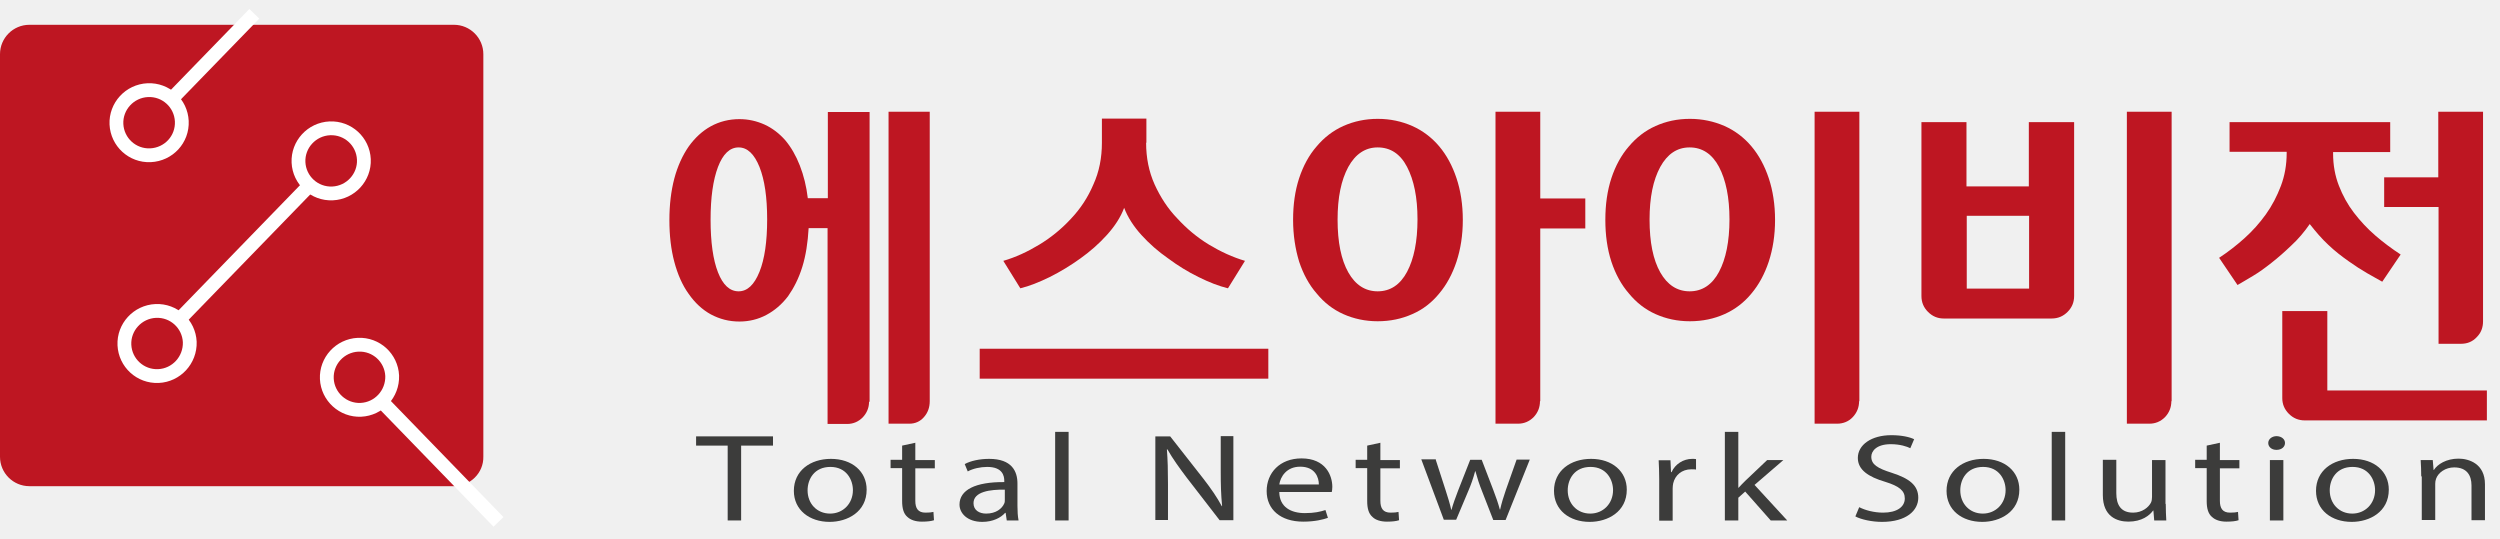
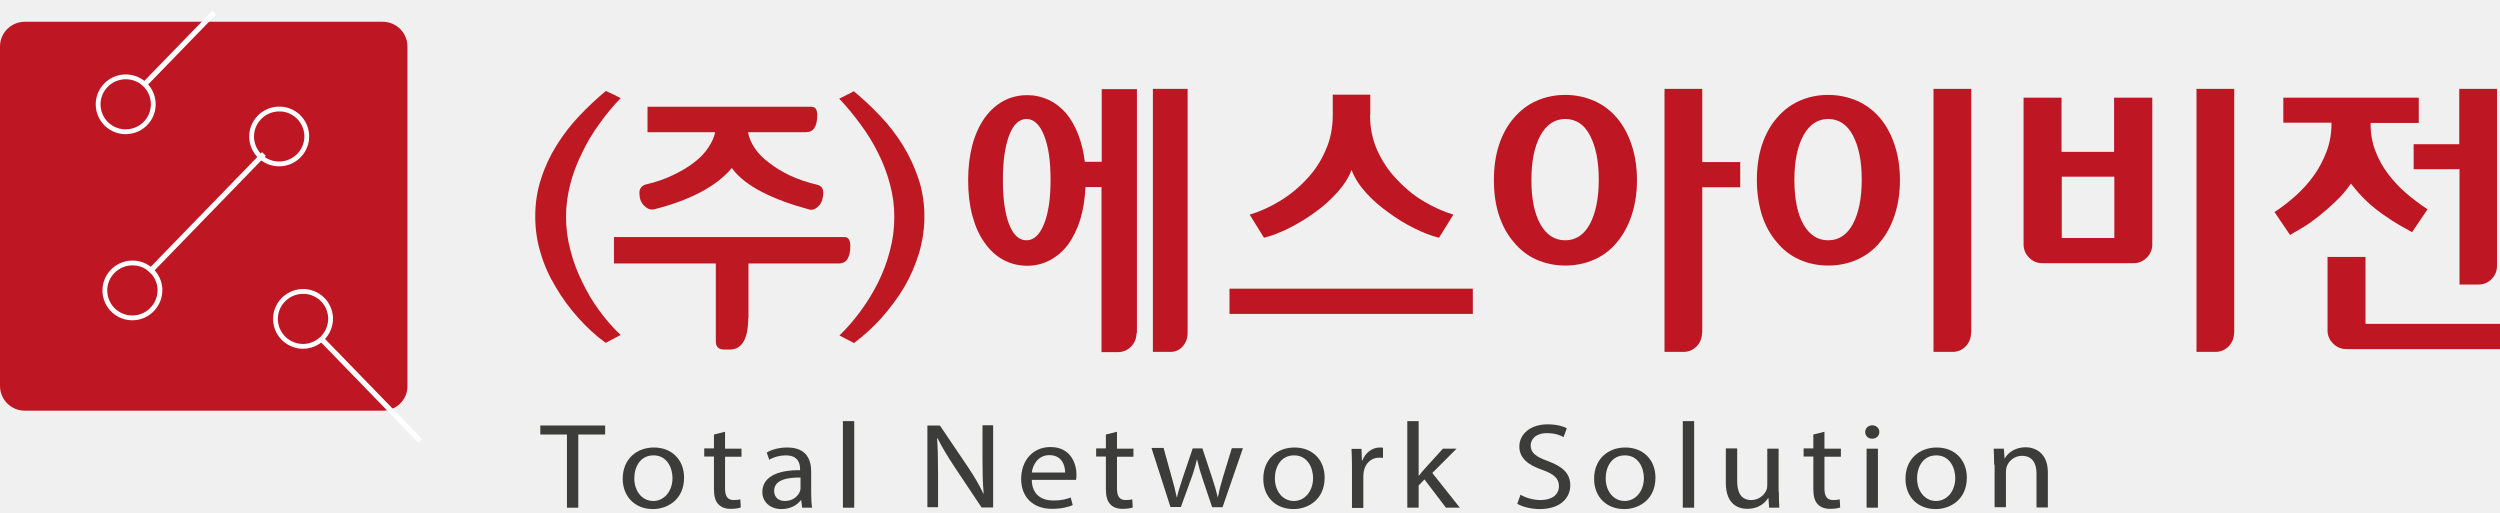
- <svg xmlns="http://www.w3.org/2000/svg" width="181" height="39" viewBox="0 0 181 39" fill="none">
-   <path d="M32.867 35.199H2.127C0.954 35.199 0 34.245 0 33.071V3.923C0 2.75 0.954 1.795 2.127 1.795H32.867C34.04 1.795 34.994 2.75 34.994 3.923V33.071C35.014 34.245 34.04 35.199 32.867 35.199Z" fill="#BE1622" />
-   <path d="M10.896 11.24C9.583 11.3 8.49 10.285 8.43 8.993C8.371 7.701 9.385 6.587 10.697 6.527C12.009 6.468 13.103 7.482 13.162 8.774C13.222 10.087 12.208 11.18 10.896 11.24Z" stroke="white" stroke-miterlimit="10" />
-   <path d="M12.447 7.144L18.412 1" stroke="white" stroke-miterlimit="10" />
-   <path d="M26.127 29.671C24.835 29.731 23.721 28.717 23.662 27.425C23.602 26.132 24.616 25.019 25.928 24.959C27.241 24.899 28.334 25.913 28.394 27.206C28.434 28.518 27.42 29.612 26.127 29.671Z" stroke="white" stroke-miterlimit="10" />
-   <path d="M27.719 29.154L36.09 37.784" stroke="white" stroke-miterlimit="10" />
-   <path d="M11.472 27.226C10.16 27.285 9.067 26.271 9.007 24.979C8.947 23.686 9.961 22.573 11.274 22.513C12.586 22.454 13.679 23.468 13.739 24.76C13.779 26.073 12.765 27.166 11.472 27.226Z" stroke="white" stroke-miterlimit="10" />
-   <path d="M24.077 14.004C22.765 14.063 21.671 13.049 21.611 11.757C21.552 10.464 22.566 9.351 23.878 9.291C25.19 9.232 26.284 10.246 26.344 11.538C26.403 12.831 25.389 13.944 24.077 14.004Z" stroke="white" stroke-miterlimit="10" />
-   <path d="M12.825 23.289L22.667 13.149" stroke="white" stroke-miterlimit="10" />
-   <path d="M62.919 29.085C62.919 29.522 62.76 29.9 62.462 30.218C62.143 30.536 61.766 30.695 61.328 30.695H59.916V16.519H58.545C58.485 17.553 58.346 18.487 58.087 19.322C57.829 20.157 57.471 20.853 57.053 21.45C56.596 22.046 56.079 22.484 55.483 22.802C54.886 23.12 54.23 23.279 53.534 23.279C52.779 23.279 52.102 23.1 51.466 22.762C50.85 22.424 50.313 21.927 49.856 21.271C49.398 20.634 49.06 19.859 48.822 18.964C48.583 18.07 48.464 17.055 48.464 15.942C48.464 14.829 48.583 13.835 48.822 12.92C49.06 12.025 49.418 11.25 49.856 10.614C50.313 9.977 50.85 9.48 51.466 9.142C52.083 8.804 52.779 8.625 53.534 8.625C54.19 8.625 54.787 8.764 55.363 9.023C55.92 9.281 56.417 9.659 56.855 10.156C57.272 10.653 57.63 11.27 57.908 11.985C58.187 12.701 58.386 13.496 58.485 14.351H59.936V8.108H62.959V29.085H62.919ZM51.446 15.902C51.446 17.533 51.625 18.805 51.983 19.72C52.341 20.634 52.838 21.092 53.474 21.092C54.111 21.092 54.608 20.615 54.986 19.68C55.363 18.746 55.542 17.473 55.542 15.882C55.542 14.292 55.363 13.039 54.986 12.085C54.608 11.15 54.111 10.673 53.474 10.673C52.838 10.673 52.341 11.15 51.983 12.085C51.625 13.039 51.446 14.292 51.446 15.902ZM67.313 29.045C67.313 29.502 67.174 29.88 66.895 30.198C66.617 30.516 66.259 30.675 65.842 30.675H64.331V8.088H67.313V29.045Z" fill="#BE1622" />
-   <path d="M70.93 27.415V25.247H91.827V27.415H70.93ZM82.979 10.335C82.979 11.429 83.178 12.423 83.595 13.357C84.013 14.272 84.549 15.107 85.245 15.823C85.921 16.558 86.677 17.195 87.532 17.712C88.387 18.229 89.262 18.626 90.137 18.885L88.904 20.873C88.248 20.714 87.532 20.436 86.776 20.058C86.001 19.68 85.265 19.223 84.569 18.706C83.854 18.209 83.198 17.632 82.641 17.016C82.064 16.38 81.647 15.723 81.388 15.047C81.13 15.743 80.692 16.399 80.135 17.016C79.559 17.652 78.923 18.209 78.227 18.706C77.511 19.223 76.755 19.68 76 20.058C75.224 20.436 74.528 20.714 73.872 20.873L72.64 18.885C73.534 18.626 74.389 18.229 75.244 17.712C76.099 17.195 76.875 16.558 77.551 15.823C78.227 15.107 78.764 14.292 79.161 13.357C79.579 12.443 79.778 11.429 79.778 10.335V8.585H82.999V10.335H82.979Z" fill="#BE1622" />
-   <path d="M93.62 15.922C93.62 14.809 93.759 13.815 94.058 12.9C94.356 12.005 94.773 11.23 95.33 10.594C95.867 9.957 96.503 9.46 97.259 9.122C98.014 8.784 98.849 8.605 99.744 8.605C100.659 8.605 101.474 8.784 102.249 9.122C103.005 9.46 103.661 9.957 104.198 10.594C104.735 11.23 105.152 12.005 105.45 12.9C105.749 13.795 105.908 14.809 105.908 15.922C105.908 17.036 105.749 18.03 105.45 18.945C105.152 19.839 104.735 20.615 104.198 21.251C103.661 21.907 103.025 22.404 102.249 22.742C101.494 23.08 100.659 23.259 99.744 23.259C98.849 23.259 98.014 23.08 97.259 22.742C96.503 22.404 95.867 21.907 95.33 21.251C94.773 20.615 94.356 19.839 94.058 18.945C93.779 18.03 93.62 17.016 93.62 15.922ZM96.841 15.902C96.841 17.533 97.1 18.805 97.617 19.72C98.133 20.634 98.849 21.092 99.744 21.092C100.659 21.092 101.374 20.615 101.872 19.68C102.369 18.746 102.627 17.473 102.627 15.882C102.627 14.292 102.369 13.039 101.872 12.085C101.374 11.13 100.659 10.673 99.744 10.673C98.849 10.673 98.133 11.15 97.617 12.085C97.1 13.039 96.841 14.292 96.841 15.902ZM111.495 29.045C111.495 29.502 111.336 29.88 111.038 30.198C110.719 30.516 110.342 30.675 109.904 30.675H108.274V8.088H111.515V14.371H114.776V16.539H111.515V29.045H111.495Z" fill="#BE1622" />
-   <path d="M116.227 15.922C116.227 14.809 116.366 13.815 116.664 12.9C116.962 12.005 117.38 11.23 117.936 10.594C118.473 9.957 119.11 9.46 119.865 9.122C120.621 8.784 121.436 8.605 122.351 8.605C123.245 8.605 124.08 8.784 124.856 9.122C125.611 9.46 126.268 9.957 126.804 10.594C127.341 11.23 127.759 12.005 128.057 12.9C128.355 13.795 128.514 14.809 128.514 15.922C128.514 17.036 128.355 18.03 128.057 18.945C127.759 19.839 127.341 20.615 126.804 21.251C126.268 21.907 125.611 22.404 124.856 22.742C124.1 23.08 123.265 23.259 122.351 23.259C121.436 23.259 120.621 23.08 119.865 22.742C119.11 22.404 118.473 21.907 117.936 21.251C117.38 20.615 116.962 19.839 116.664 18.945C116.366 18.03 116.227 17.016 116.227 15.922ZM119.428 15.902C119.428 17.533 119.686 18.805 120.203 19.72C120.72 20.634 121.436 21.092 122.331 21.092C123.245 21.092 123.961 20.615 124.458 19.68C124.955 18.746 125.214 17.473 125.214 15.882C125.214 14.292 124.955 13.039 124.458 12.085C123.961 11.15 123.245 10.673 122.331 10.673C121.416 10.673 120.72 11.15 120.203 12.085C119.686 13.039 119.428 14.292 119.428 15.902ZM134.598 29.045C134.598 29.502 134.439 29.88 134.141 30.198C133.843 30.516 133.445 30.675 133.008 30.675H131.377V8.088H134.618V29.045H134.598Z" fill="#BE1622" />
-   <path d="M150.167 8.844V21.43C150.167 21.887 150.008 22.265 149.69 22.583C149.372 22.901 148.994 23.06 148.537 23.06H140.723C140.285 23.06 139.908 22.901 139.59 22.583C139.271 22.265 139.112 21.887 139.112 21.43V8.844H142.373V13.496H146.887V8.844H150.167ZM146.906 15.624H142.393V20.893H146.906V15.624ZM157.206 29.045C157.206 29.502 157.047 29.88 156.749 30.198C156.43 30.516 156.053 30.675 155.615 30.675H153.985V8.088H157.226V29.045H157.206Z" fill="#BE1622" />
-   <path d="M161.459 8.844H173.051V11.011H168.916V11.111C168.916 11.946 169.055 12.721 169.333 13.437C169.611 14.153 169.969 14.809 170.427 15.405C170.884 16.002 171.401 16.558 171.978 17.055C172.554 17.553 173.17 18.01 173.807 18.427L172.475 20.396C172.176 20.237 171.818 20.018 171.381 19.78C170.963 19.541 170.506 19.243 170.029 18.905C169.552 18.567 169.055 18.189 168.577 17.732C168.1 17.294 167.663 16.777 167.225 16.221C166.828 16.797 166.39 17.314 165.893 17.771C165.396 18.249 164.919 18.666 164.462 19.024C163.984 19.402 163.547 19.72 163.11 19.978C162.672 20.237 162.314 20.456 161.996 20.634L160.664 18.666C161.3 18.249 161.917 17.771 162.493 17.254C163.07 16.737 163.587 16.161 164.044 15.525C164.501 14.888 164.859 14.192 165.138 13.457C165.416 12.721 165.555 11.926 165.555 11.091V10.991H161.42V8.844H161.459ZM168.498 28.27V22.523H165.237V28.826C165.237 29.264 165.396 29.642 165.714 29.96C166.032 30.278 166.41 30.437 166.868 30.437H180.05V28.27H168.498ZM172.634 14.988H176.551V24.89H178.181C178.638 24.89 179.016 24.73 179.314 24.412C179.632 24.094 179.772 23.716 179.772 23.259V8.088H176.531V12.84H172.614V14.988H172.634Z" fill="#BE1622" />
-   <path d="M52.684 32.262H50.397V31.593H55.965V32.262H53.658V37.681H52.684V32.262Z" fill="#3C3C3B" />
-   <path d="M62.745 35.451C62.745 37.063 61.353 37.784 60.06 37.784C58.608 37.784 57.475 36.926 57.475 35.537C57.475 34.08 58.668 33.222 60.16 33.222C61.691 33.222 62.745 34.131 62.745 35.451ZM58.469 35.503C58.469 36.463 59.145 37.184 60.1 37.184C61.035 37.184 61.751 36.463 61.751 35.486C61.751 34.748 61.293 33.805 60.12 33.805C58.966 33.805 58.469 34.68 58.469 35.503Z" fill="#3C3C3B" />
-   <path d="M66.269 32.056V33.308H67.681V33.908H66.269V36.257C66.269 36.806 66.467 37.115 67.004 37.115C67.263 37.115 67.442 37.098 67.581 37.063L67.621 37.664C67.422 37.732 67.124 37.767 66.746 37.767C66.288 37.767 65.93 37.647 65.692 37.423C65.413 37.183 65.314 36.789 65.314 36.275V33.891H64.478V33.291H65.314V32.262L66.269 32.056Z" fill="#3C3C3B" />
-   <path d="M72.889 37.681L72.809 37.132H72.769C72.471 37.475 71.894 37.784 71.118 37.784C70.025 37.784 69.468 37.149 69.468 36.532C69.468 35.469 70.621 34.886 72.71 34.903V34.817C72.71 34.457 72.59 33.805 71.477 33.805C70.979 33.805 70.442 33.925 70.064 34.131L69.846 33.599C70.283 33.359 70.939 33.222 71.616 33.222C73.266 33.222 73.664 34.131 73.664 35.006V36.635C73.664 37.012 73.684 37.372 73.744 37.681H72.889ZM72.749 35.451C71.695 35.434 70.482 35.589 70.482 36.429C70.482 36.943 70.9 37.184 71.397 37.184C72.113 37.184 72.55 36.823 72.71 36.446C72.749 36.36 72.749 36.275 72.749 36.189V35.451Z" fill="#3C3C3B" />
-   <path d="M76.393 31.267H77.367V37.681H76.393V31.267Z" fill="#3C3C3B" />
-   <path d="M83.647 37.681V31.593H84.721L87.128 34.663C87.685 35.383 88.122 36.017 88.46 36.652L88.48 36.635C88.401 35.829 88.381 35.074 88.381 34.131V31.576H89.296V37.664H88.301L85.915 34.577C85.398 33.891 84.9 33.205 84.523 32.536H84.483C84.542 33.308 84.562 34.045 84.562 35.04V37.647H83.647V37.681Z" fill="#3C3C3B" />
-   <path d="M92.621 35.64C92.641 36.72 93.476 37.149 94.471 37.149C95.167 37.149 95.604 37.046 95.962 36.926L96.141 37.492C95.803 37.612 95.206 37.767 94.351 37.767C92.701 37.767 91.706 36.875 91.706 35.554C91.706 34.234 92.661 33.188 94.232 33.188C95.982 33.188 96.46 34.44 96.46 35.246C96.46 35.417 96.439 35.537 96.42 35.623H92.621V35.64ZM95.485 35.074C95.485 34.577 95.226 33.788 94.132 33.788C93.138 33.788 92.701 34.525 92.621 35.074H95.485Z" fill="#3C3C3B" />
-   <path d="M99.939 32.056V33.308H101.352V33.908H99.939V36.257C99.939 36.806 100.138 37.115 100.675 37.115C100.934 37.115 101.113 37.098 101.252 37.063L101.292 37.664C101.093 37.732 100.795 37.767 100.417 37.767C99.959 37.767 99.581 37.647 99.363 37.423C99.084 37.183 98.985 36.789 98.985 36.275V33.891H98.149V33.291H98.985V32.262L99.939 32.056Z" fill="#3C3C3B" />
-   <path d="M103.955 33.308L104.671 35.52C104.831 36.017 104.97 36.463 105.069 36.909H105.089C105.208 36.463 105.387 36 105.566 35.52L106.442 33.291H107.277L108.112 35.468C108.311 35.983 108.47 36.446 108.589 36.892H108.609C108.709 36.446 108.848 35.983 109.027 35.468L109.803 33.273H110.757L109.007 37.646H108.112L107.297 35.554C107.098 35.057 106.959 34.628 106.819 34.114H106.8C106.66 34.645 106.501 35.091 106.302 35.554L105.427 37.629H104.532L102.901 33.256H103.955V33.308Z" fill="#3C3C3B" />
-   <path d="M117.779 35.451C117.779 37.063 116.387 37.784 115.094 37.784C113.623 37.784 112.509 36.926 112.509 35.537C112.509 34.08 113.702 33.222 115.194 33.222C116.725 33.222 117.779 34.131 117.779 35.451ZM113.503 35.503C113.503 36.463 114.179 37.184 115.134 37.184C116.069 37.184 116.785 36.463 116.785 35.486C116.785 34.748 116.327 33.805 115.154 33.805C114 33.805 113.503 34.68 113.503 35.503Z" fill="#3C3C3B" />
-   <path d="M120.127 34.68C120.127 34.165 120.107 33.719 120.087 33.325H120.942L120.982 34.182H121.022C121.28 33.599 121.877 33.222 122.513 33.222C122.613 33.222 122.692 33.222 122.792 33.239V33.994C122.692 33.977 122.593 33.977 122.454 33.977C121.758 33.977 121.28 34.405 121.141 34.988C121.121 35.091 121.101 35.228 121.101 35.366V37.698H120.127V34.68Z" fill="#3C3C3B" />
-   <path d="M125.854 35.314H125.874C126.014 35.16 126.193 34.971 126.352 34.817L127.943 33.308H129.116L127.028 35.108L129.395 37.681H128.201L126.352 35.589L125.854 36.035V37.681H124.88V31.267H125.854V35.314Z" fill="#3C3C3B" />
-   <path d="M134.607 36.72C135.044 36.943 135.681 37.115 136.337 37.115C137.331 37.115 137.908 36.703 137.908 36.086C137.908 35.52 137.49 35.194 136.496 34.886C135.263 34.525 134.507 34.011 134.507 33.154C134.507 32.21 135.482 31.507 136.934 31.507C137.689 31.507 138.266 31.644 138.584 31.799L138.306 32.45C138.067 32.33 137.57 32.159 136.894 32.159C135.86 32.159 135.482 32.656 135.482 33.068C135.482 33.634 135.939 33.908 136.973 34.234C138.246 34.645 138.883 35.143 138.883 36.035C138.883 36.961 138.027 37.784 136.257 37.784C135.521 37.784 134.746 37.612 134.328 37.389L134.607 36.72Z" fill="#3C3C3B" />
-   <path d="M146.2 35.451C146.2 37.063 144.808 37.784 143.515 37.784C142.043 37.784 140.93 36.926 140.93 35.537C140.93 34.08 142.123 33.222 143.615 33.222C145.146 33.222 146.2 34.131 146.2 35.451ZM141.924 35.503C141.924 36.463 142.6 37.184 143.555 37.184C144.49 37.184 145.206 36.463 145.206 35.486C145.206 34.748 144.748 33.805 143.575 33.805C142.421 33.805 141.924 34.68 141.924 35.503Z" fill="#3C3C3B" />
-   <path d="M148.545 31.267H149.52V37.681H148.545V31.267Z" fill="#3C3C3B" />
-   <path d="M156.801 36.48C156.801 36.943 156.82 37.338 156.84 37.681H155.965L155.906 36.961H155.886C155.627 37.321 155.07 37.766 154.096 37.766C153.26 37.766 152.246 37.389 152.246 35.846V33.291H153.221V35.709C153.221 36.532 153.539 37.115 154.434 37.115C155.09 37.115 155.548 36.738 155.727 36.395C155.786 36.275 155.806 36.137 155.806 35.983V33.308H156.781V36.48H156.801Z" fill="#3C3C3B" />
-   <path d="M160.72 32.056V33.308H162.132V33.908H160.72V36.257C160.72 36.806 160.919 37.115 161.456 37.115C161.714 37.115 161.893 37.098 162.032 37.063L162.072 37.664C161.873 37.732 161.575 37.767 161.197 37.767C160.74 37.767 160.382 37.647 160.143 37.423C159.864 37.183 159.765 36.789 159.765 36.275V33.891H158.93V33.291H159.765V32.262L160.72 32.056Z" fill="#3C3C3B" />
-   <path d="M165.434 32.073C165.434 32.348 165.195 32.571 164.817 32.571C164.459 32.571 164.221 32.348 164.221 32.073C164.221 31.799 164.479 31.576 164.837 31.576C165.195 31.593 165.434 31.799 165.434 32.073ZM164.34 37.681V33.308H165.315V37.681H164.34Z" fill="#3C3C3B" />
-   <path d="M172.949 35.451C172.949 37.063 171.557 37.784 170.264 37.784C168.792 37.784 167.679 36.926 167.679 35.537C167.679 34.08 168.872 33.222 170.364 33.222C171.895 33.222 172.949 34.131 172.949 35.451ZM168.673 35.503C168.673 36.463 169.349 37.184 170.304 37.184C171.239 37.184 171.955 36.463 171.955 35.486C171.955 34.748 171.497 33.805 170.324 33.805C169.17 33.805 168.673 34.68 168.673 35.503Z" fill="#3C3C3B" />
-   <path d="M175.297 34.491C175.297 34.028 175.277 33.668 175.257 33.308H176.132L176.192 34.028H176.211C176.47 33.617 177.106 33.205 178.001 33.205C178.737 33.205 179.911 33.565 179.911 35.057V37.663H178.936V35.143C178.936 34.44 178.618 33.84 177.683 33.84C177.047 33.84 176.53 34.217 176.371 34.663C176.331 34.765 176.311 34.903 176.311 35.023V37.646H175.336V34.491H175.297Z" fill="#3C3C3B" />
+ <svg xmlns="http://www.w3.org/2000/svg" width="200" height="41" viewBox="0 0 200 41" fill="none">
+   <path d="M30.614 32.855H1.982C0.889 32.855 0 31.966 0 30.873V3.722C0 2.63 0.889 1.741 1.982 1.741H30.614C31.707 1.741 32.596 2.63 32.596 3.722V30.873C32.614 31.966 31.707 32.855 30.614 32.855Z" fill="#BE1622" />
+   <path d="M24.336 27.706C23.132 27.762 22.095 26.817 22.039 25.613C21.984 24.41 22.928 23.372 24.151 23.317C25.373 23.261 26.392 24.206 26.447 25.41C26.484 26.632 25.54 27.651 24.336 27.706Z" stroke="white" stroke-width="0.385" stroke-miterlimit="10" />
+   <path d="M10.149 10.538C8.927 10.594 7.908 9.649 7.852 8.445C7.797 7.241 8.741 6.204 9.964 6.149C11.186 6.093 12.205 7.038 12.26 8.241C12.316 9.464 11.371 10.482 10.149 10.538Z" stroke="white" stroke-width="0.385" stroke-miterlimit="10" />
+   <path d="M11.593 6.723L17.149 1" stroke="white" stroke-width="0.42" stroke-miterlimit="10" />
+   <path d="M10.686 25.428C9.464 25.484 8.445 24.539 8.39 23.335C8.334 22.132 9.278 21.095 10.501 21.039C11.723 20.983 12.742 21.928 12.797 23.132C12.834 24.354 11.89 25.373 10.686 25.428Z" stroke="white" stroke-width="0.385" stroke-miterlimit="10" />
+   <path d="M22.428 13.112C21.205 13.168 20.187 12.223 20.131 11.02C20.076 9.816 21.02 8.779 22.242 8.723C23.465 8.667 24.483 9.612 24.539 10.816C24.595 12.02 23.65 13.057 22.428 13.112Z" stroke="white" stroke-width="0.385" stroke-miterlimit="10" />
+   <path d="M11.946 21.761L21.113 12.316" stroke="white" stroke-width="0.42" stroke-miterlimit="10" />
+   <path d="M25.817 27.225L33.614 35.262" stroke="white" stroke-width="0.42" stroke-miterlimit="10" />
+   <path d="M45.355 34.762H43.226V34.04H48.411V34.762H46.263V40.615H45.355V34.762Z" fill="#3C3C3B" />
+   <path d="M54.726 38.207C54.726 39.948 53.43 40.726 52.226 40.726C50.874 40.726 49.818 39.8 49.818 38.3C49.818 36.725 50.93 35.8 52.319 35.8C53.745 35.8 54.726 36.781 54.726 38.207ZM50.744 38.263C50.744 39.3 51.374 40.078 52.263 40.078C53.133 40.078 53.8 39.3 53.8 38.244C53.8 37.448 53.374 36.429 52.282 36.429C51.207 36.429 50.744 37.374 50.744 38.263Z" fill="#3C3C3B" />
+   <path d="M58.005 34.54V35.892H59.32V36.54H58.005V39.078C58.005 39.67 58.19 40.004 58.69 40.004C58.931 40.004 59.097 39.985 59.227 39.948L59.264 40.596C59.079 40.67 58.801 40.707 58.449 40.707C58.023 40.707 57.69 40.578 57.468 40.337C57.208 40.078 57.116 39.652 57.116 39.096V36.522H56.338V35.874H57.116V34.762L58.005 34.54Z" fill="#3C3C3B" />
+   <path d="M64.172 40.615L64.098 40.022H64.061C63.783 40.392 63.246 40.726 62.523 40.726C61.505 40.726 60.986 40.041 60.986 39.374C60.986 38.226 62.06 37.596 64.005 37.614V37.522C64.005 37.133 63.894 36.429 62.857 36.429C62.394 36.429 61.894 36.559 61.542 36.781L61.338 36.207C61.746 35.948 62.357 35.8 62.986 35.8C64.524 35.8 64.894 36.781 64.894 37.726V39.485C64.894 39.892 64.913 40.281 64.968 40.615H64.172ZM64.042 38.207C63.061 38.189 61.931 38.355 61.931 39.263C61.931 39.818 62.32 40.078 62.783 40.078C63.45 40.078 63.857 39.689 64.005 39.281C64.042 39.189 64.042 39.096 64.042 39.004V38.207Z" fill="#3C3C3B" />
+   <path d="M67.431 33.688H68.338V40.615H67.431V33.688Z" fill="#3C3C3B" />
+   <path d="M74.191 40.615V34.04H75.192L77.432 37.355C77.951 38.133 78.358 38.818 78.673 39.504L78.692 39.485C78.618 38.614 78.599 37.8 78.599 36.781V34.022H79.451V40.596H78.525L76.303 37.263C75.821 36.522 75.358 35.781 75.006 35.059H74.969C75.025 35.892 75.043 36.688 75.043 37.763V40.578H74.191V40.615Z" fill="#3C3C3B" />
+   <path d="M82.544 38.411C82.563 39.578 83.341 40.041 84.267 40.041C84.915 40.041 85.322 39.929 85.656 39.8L85.822 40.411C85.508 40.541 84.952 40.707 84.156 40.707C82.618 40.707 81.692 39.744 81.692 38.318C81.692 36.892 82.581 35.763 84.044 35.763C85.674 35.763 86.119 37.114 86.119 37.985C86.119 38.17 86.1 38.3 86.082 38.392H82.544V38.411ZM85.211 37.8C85.211 37.263 84.971 36.411 83.952 36.411C83.026 36.411 82.618 37.207 82.544 37.8H85.211Z" fill="#3C3C3B" />
+   <path d="M89.359 34.54V35.892H90.674V36.54H89.359V39.078C89.359 39.67 89.544 40.004 90.044 40.004C90.285 40.004 90.452 39.985 90.582 39.948L90.619 40.596C90.433 40.67 90.156 40.707 89.804 40.707C89.378 40.707 89.026 40.578 88.822 40.337C88.563 40.078 88.47 39.652 88.47 39.096V36.522H87.692V35.874H88.47V34.762L89.359 34.54Z" fill="#3C3C3B" />
+   <path d="M93.1 35.892L93.766 38.281C93.915 38.818 94.044 39.3 94.137 39.781H94.155C94.266 39.3 94.433 38.8 94.6 38.281L95.415 35.874H96.193L96.971 38.226C97.156 38.781 97.304 39.281 97.415 39.763H97.433C97.526 39.281 97.656 38.781 97.822 38.226L98.545 35.855H99.434L97.804 40.578H96.971L96.211 38.318C96.026 37.781 95.896 37.318 95.767 36.763H95.748C95.618 37.337 95.47 37.818 95.285 38.318L94.47 40.559H93.637L92.118 35.837H93.1V35.892Z" fill="#3C3C3B" />
+   <path d="M105.972 38.207C105.972 39.948 104.676 40.726 103.472 40.726C102.102 40.726 101.064 39.8 101.064 38.3C101.064 36.725 102.176 35.8 103.565 35.8C104.991 35.8 105.972 36.781 105.972 38.207ZM101.99 38.263C101.99 39.3 102.62 40.078 103.509 40.078C104.38 40.078 105.046 39.3 105.046 38.244C105.046 37.448 104.62 36.429 103.528 36.429C102.454 36.429 101.99 37.374 101.99 38.263Z" fill="#3C3C3B" />
+   <path d="M108.158 37.374C108.158 36.818 108.14 36.337 108.121 35.911H108.918L108.955 36.837H108.992C109.232 36.207 109.788 35.8 110.381 35.8C110.473 35.8 110.547 35.8 110.64 35.818V36.633C110.547 36.614 110.455 36.614 110.325 36.614C109.677 36.614 109.232 37.077 109.103 37.707C109.084 37.818 109.066 37.966 109.066 38.114V40.633H108.158V37.374Z" fill="#3C3C3B" />
+   <path d="M113.492 38.059H113.51C113.64 37.892 113.806 37.688 113.955 37.522L115.436 35.892H116.529L114.584 37.837L116.788 40.615H115.677L113.955 38.355L113.492 38.837V40.615H112.584V33.688H113.492V38.059Z" fill="#3C3C3B" />
+   <path d="M121.64 39.578C122.048 39.818 122.64 40.004 123.251 40.004C124.177 40.004 124.715 39.559 124.715 38.892C124.715 38.281 124.326 37.929 123.4 37.596C122.251 37.207 121.548 36.651 121.548 35.725C121.548 34.707 122.455 33.947 123.807 33.947C124.511 33.947 125.048 34.096 125.344 34.262L125.085 34.966C124.863 34.836 124.4 34.651 123.77 34.651C122.807 34.651 122.455 35.188 122.455 35.633C122.455 36.244 122.881 36.54 123.844 36.892C125.029 37.337 125.622 37.874 125.622 38.837C125.622 39.837 124.826 40.726 123.177 40.726C122.492 40.726 121.77 40.541 121.381 40.3L121.64 39.578Z" fill="#3C3C3B" />
+   <path d="M132.437 38.207C132.437 39.948 131.141 40.726 129.937 40.726C128.566 40.726 127.529 39.8 127.529 38.3C127.529 36.725 128.641 35.8 130.03 35.8C131.456 35.8 132.437 36.781 132.437 38.207ZM128.455 38.263C128.455 39.3 129.085 40.078 129.974 40.078C130.844 40.078 131.511 39.3 131.511 38.244C131.511 37.448 131.085 36.429 129.992 36.429C128.918 36.429 128.455 37.374 128.455 38.263Z" fill="#3C3C3B" />
+   <path d="M134.623 33.688H135.531V40.615H134.623V33.688Z" fill="#3C3C3B" />
+   <path d="M142.308 39.318C142.308 39.818 142.326 40.244 142.345 40.615H141.53L141.474 39.837H141.456C141.215 40.226 140.696 40.707 139.789 40.707C139.011 40.707 138.066 40.3 138.066 38.633V35.874H138.974V38.485C138.974 39.374 139.27 40.004 140.104 40.004C140.715 40.004 141.141 39.596 141.307 39.226C141.363 39.096 141.382 38.948 141.382 38.781V35.892H142.289V39.318H142.308Z" fill="#3C3C3B" />
+   <path d="M145.956 34.54V35.892H147.271V36.54H145.956V39.078C145.956 39.67 146.141 40.004 146.641 40.004C146.882 40.004 147.049 39.985 147.178 39.948L147.215 40.596C147.03 40.67 146.752 40.707 146.4 40.707C145.974 40.707 145.641 40.578 145.419 40.337C145.16 40.078 145.067 39.652 145.067 39.096V36.522H144.289V35.874H145.067V34.762L145.956 34.54Z" fill="#3C3C3B" />
+   <path d="M150.347 34.559C150.347 34.855 150.124 35.096 149.772 35.096C149.439 35.096 149.217 34.855 149.217 34.559C149.217 34.262 149.458 34.022 149.791 34.022C150.124 34.04 150.347 34.262 150.347 34.559ZM149.328 40.615V35.892H150.235V40.615H149.328Z" fill="#3C3C3B" />
+   <path d="M157.347 38.207C157.347 39.948 156.051 40.726 154.847 40.726C153.477 40.726 152.439 39.8 152.439 38.3C152.439 36.725 153.551 35.8 154.94 35.8C156.366 35.8 157.347 36.781 157.347 38.207ZM153.365 38.263C153.365 39.3 153.995 40.078 154.884 40.078C155.755 40.078 156.421 39.3 156.421 38.244C156.421 37.448 155.995 36.429 154.903 36.429C153.828 36.429 153.365 37.374 153.365 38.263Z" fill="#3C3C3B" />
+   <path d="M159.531 37.17C159.531 36.67 159.513 36.281 159.494 35.892H160.309L160.365 36.67H160.383C160.624 36.225 161.217 35.781 162.05 35.781C162.735 35.781 163.828 36.17 163.828 37.781V40.596H162.92V37.874C162.92 37.114 162.624 36.466 161.754 36.466C161.161 36.466 160.679 36.874 160.531 37.355C160.494 37.466 160.476 37.614 160.476 37.744V40.578H159.568V37.17H159.531Z" fill="#3C3C3B" />
+   <path d="M90.916 26.669C90.916 27.076 90.768 27.428 90.49 27.725C90.194 28.021 89.842 28.169 89.435 28.169H88.12V14.964H86.842C86.786 15.927 86.657 16.798 86.416 17.576C86.175 18.354 85.842 19.002 85.453 19.557C85.027 20.113 84.545 20.52 83.99 20.817C83.434 21.113 82.823 21.261 82.175 21.261C81.471 21.261 80.841 21.095 80.249 20.78C79.675 20.465 79.175 20.002 78.749 19.391C78.323 18.798 78.008 18.076 77.786 17.242C77.563 16.409 77.452 15.464 77.452 14.427C77.452 13.39 77.563 12.464 77.786 11.612C78.008 10.779 78.341 10.056 78.749 9.464C79.175 8.871 79.675 8.408 80.249 8.093C80.823 7.778 81.471 7.612 82.175 7.612C82.786 7.612 83.342 7.741 83.879 7.982C84.397 8.223 84.86 8.575 85.268 9.038C85.657 9.501 85.99 10.075 86.249 10.742C86.508 11.408 86.694 12.149 86.786 12.946H88.138V7.13H90.953V26.669H90.916ZM80.23 14.39C80.23 15.909 80.397 17.094 80.73 17.946C81.064 18.798 81.527 19.224 82.119 19.224C82.712 19.224 83.175 18.779 83.527 17.909C83.879 17.038 84.045 15.853 84.045 14.372C84.045 12.89 83.879 11.723 83.527 10.834C83.175 9.964 82.712 9.519 82.119 9.519C81.527 9.519 81.064 9.964 80.73 10.834C80.397 11.723 80.23 12.89 80.23 14.39ZM95.009 26.632C95.009 27.058 94.88 27.41 94.62 27.706C94.361 28.003 94.028 28.151 93.639 28.151H92.231V7.112H95.009V26.632Z" fill="#BE1622" />
+   <path d="M98.361 25.113V23.095H117.826V25.113H98.361ZM109.603 9.205C109.603 10.223 109.788 11.149 110.177 12.02C110.566 12.871 111.066 13.649 111.714 14.316C112.344 15.001 113.048 15.594 113.844 16.076C114.641 16.557 115.456 16.927 116.27 17.168L115.122 19.02C114.511 18.872 113.844 18.613 113.14 18.261C112.418 17.909 111.733 17.483 111.085 17.002C110.418 16.538 109.807 16.001 109.288 15.427C108.751 14.835 108.362 14.223 108.121 13.594C107.881 14.242 107.473 14.853 106.955 15.427C106.418 16.02 105.825 16.538 105.177 17.002C104.51 17.483 103.806 17.909 103.102 18.261C102.38 18.613 101.732 18.872 101.121 19.02L99.973 17.168C100.806 16.927 101.602 16.557 102.399 16.076C103.195 15.594 103.917 15.001 104.547 14.316C105.177 13.649 105.677 12.89 106.047 12.02C106.436 11.168 106.621 10.223 106.621 9.205V7.575H109.622V9.205H109.603Z" fill="#BE1622" />
+   <path d="M119.512 14.409C119.512 13.371 119.641 12.445 119.919 11.594C120.197 10.76 120.586 10.038 121.104 9.445C121.604 8.853 122.197 8.39 122.901 8.075C123.605 7.76 124.383 7.593 125.216 7.593C126.049 7.593 126.827 7.76 127.549 8.075C128.253 8.39 128.864 8.853 129.364 9.445C129.864 10.038 130.253 10.76 130.531 11.594C130.809 12.427 130.957 13.371 130.957 14.409C130.957 15.446 130.809 16.372 130.531 17.224C130.253 18.057 129.864 18.779 129.364 19.372C128.864 19.983 128.272 20.446 127.549 20.761C126.846 21.076 126.068 21.243 125.216 21.243C124.383 21.243 123.605 21.076 122.901 20.761C122.197 20.446 121.604 19.983 121.104 19.372C120.586 18.779 120.197 18.057 119.919 17.224C119.641 16.372 119.512 15.427 119.512 14.409ZM122.512 14.39C122.512 15.909 122.753 17.094 123.234 17.946C123.716 18.798 124.383 19.224 125.216 19.224C126.068 19.224 126.735 18.779 127.198 17.909C127.661 17.038 127.901 15.853 127.901 14.372C127.901 12.89 127.661 11.723 127.198 10.834C126.735 9.945 126.068 9.519 125.216 9.519C124.383 9.519 123.716 9.964 123.234 10.834C122.753 11.723 122.512 12.89 122.512 14.39ZM136.161 26.632C136.161 27.058 136.013 27.41 135.735 27.706C135.439 28.003 135.087 28.151 134.68 28.151H133.161V7.112H136.18V12.964H139.217V14.983H136.18V26.632H136.161Z" fill="#BE1622" />
+   <path d="M140.55 14.409C140.55 13.371 140.679 12.445 140.957 11.594C141.235 10.76 141.624 10.038 142.143 9.445C142.643 8.853 143.235 8.39 143.939 8.075C144.643 7.76 145.402 7.593 146.254 7.593C147.087 7.593 147.865 7.76 148.588 8.075C149.291 8.39 149.903 8.853 150.403 9.445C150.903 10.038 151.292 10.76 151.569 11.594C151.847 12.427 151.995 13.371 151.995 14.409C151.995 15.446 151.847 16.372 151.569 17.224C151.292 18.057 150.903 18.779 150.403 19.372C149.903 19.983 149.291 20.446 148.588 20.761C147.884 21.076 147.106 21.243 146.254 21.243C145.402 21.243 144.643 21.076 143.939 20.761C143.235 20.446 142.643 19.983 142.143 19.372C141.624 18.779 141.235 18.057 140.957 17.224C140.698 16.372 140.55 15.427 140.55 14.409ZM143.55 14.39C143.55 15.909 143.791 17.094 144.272 17.946C144.754 18.798 145.421 19.224 146.254 19.224C147.106 19.224 147.773 18.779 148.236 17.909C148.699 17.038 148.939 15.853 148.939 14.372C148.939 12.89 148.699 11.723 148.236 10.834C147.773 9.964 147.106 9.519 146.254 9.519C145.402 9.519 144.754 9.964 144.272 10.834C143.791 11.723 143.55 12.89 143.55 14.39ZM157.681 26.632C157.681 27.058 157.533 27.41 157.255 27.706C156.977 28.003 156.607 28.151 156.199 28.151H154.681V7.112H157.7V26.632H157.681Z" fill="#BE1622" />
+   <path d="M172.183 7.815V19.539C172.183 19.965 172.035 20.317 171.739 20.613C171.442 20.909 171.09 21.057 170.664 21.057H163.386C162.978 21.057 162.627 20.909 162.33 20.613C162.034 20.317 161.886 19.965 161.886 19.539V7.815H164.923V12.149H169.127V7.815H172.183ZM169.146 14.131H164.942V19.039H169.146V14.131ZM178.721 26.632C178.721 27.058 178.572 27.41 178.295 27.706C177.998 28.003 177.646 28.151 177.239 28.151H175.72V7.112H178.739V26.632H178.721Z" fill="#BE1622" />
+   <path d="M182.703 7.815H193.5V9.834H189.648V9.927C189.648 10.705 189.777 11.427 190.037 12.094C190.296 12.76 190.629 13.371 191.055 13.927C191.481 14.483 191.963 15.001 192.5 15.464C193.037 15.927 193.611 16.353 194.204 16.742L192.963 18.576C192.685 18.428 192.352 18.224 191.944 18.002C191.555 17.779 191.129 17.502 190.685 17.187C190.24 16.872 189.777 16.52 189.333 16.094C188.888 15.687 188.481 15.205 188.074 14.687C187.703 15.224 187.296 15.705 186.833 16.131C186.37 16.576 185.925 16.965 185.499 17.298C185.055 17.65 184.647 17.946 184.24 18.187C183.832 18.427 183.499 18.631 183.203 18.798L181.962 16.965C182.555 16.576 183.129 16.131 183.666 15.649C184.203 15.168 184.684 14.631 185.11 14.038C185.536 13.446 185.87 12.797 186.129 12.112C186.388 11.427 186.518 10.686 186.518 9.908V9.816H182.666V7.815H182.703ZM189.24 25.91V20.557H186.203V26.428C186.203 26.836 186.351 27.188 186.648 27.484C186.944 27.78 187.296 27.928 187.722 27.928H200.001V25.91H189.24ZM193.111 13.538H196.76V22.761H198.278C198.704 22.761 199.056 22.613 199.334 22.317C199.63 22.02 199.76 21.669 199.76 21.243V7.112H196.741V11.538H193.093V13.538H193.111Z" fill="#BE1622" />
+   <path d="M48.449 27.428C47.672 26.854 46.931 26.188 46.246 25.41C45.56 24.65 44.968 23.835 44.449 22.947C43.931 22.095 43.523 21.187 43.245 20.224C42.949 19.261 42.819 18.298 42.819 17.316C42.819 16.261 42.968 15.261 43.282 14.316C43.579 13.371 44.005 12.464 44.523 11.631C45.042 10.797 45.634 10.019 46.32 9.297C47.005 8.575 47.727 7.89 48.468 7.278C48.486 7.278 48.542 7.315 48.672 7.371C48.801 7.427 48.931 7.501 49.079 7.556C49.227 7.63 49.413 7.723 49.653 7.853C49.042 8.482 48.468 9.167 47.949 9.908C47.412 10.649 46.949 11.408 46.579 12.205C46.172 13.001 45.857 13.835 45.634 14.687C45.412 15.538 45.282 16.427 45.282 17.335C45.282 18.242 45.394 19.131 45.634 20.02C45.857 20.909 46.172 21.743 46.579 22.558C46.968 23.372 47.412 24.132 47.949 24.854C48.468 25.576 49.042 26.225 49.653 26.799L48.449 27.428Z" fill="#BE1823" />
+   <path d="M59.858 25.428C59.858 27.113 59.358 27.965 58.376 27.965H57.95C57.487 27.965 57.265 27.743 57.265 27.317V21.076H49.116V18.965H67.544C67.877 18.965 68.025 19.205 68.025 19.668C68.025 20.594 67.729 21.076 67.118 21.076H59.877V25.428H59.858ZM51.857 8.538H64.895C65.229 8.538 65.377 8.76 65.377 9.204C65.377 10.13 65.081 10.575 64.469 10.575H59.839C59.913 11.001 60.099 11.427 60.377 11.853C60.673 12.279 61.043 12.668 61.525 13.02C61.988 13.39 62.543 13.723 63.192 14.038C63.84 14.335 64.562 14.594 65.377 14.779C65.71 14.872 65.859 15.075 65.859 15.427C65.859 15.853 65.747 16.187 65.544 16.427C65.321 16.668 65.118 16.779 64.933 16.779C64.84 16.779 64.784 16.779 64.747 16.761C63.303 16.372 62.025 15.909 60.951 15.353C59.876 14.798 59.08 14.168 58.543 13.446C57.321 14.89 55.265 16.001 52.339 16.742C52.302 16.761 52.228 16.761 52.135 16.761C51.931 16.761 51.709 16.65 51.487 16.409C51.265 16.168 51.153 15.853 51.153 15.427C51.153 15.261 51.19 15.131 51.283 15.001C51.376 14.89 51.505 14.798 51.654 14.761C52.468 14.575 53.209 14.316 53.857 14.001C54.506 13.686 55.08 13.353 55.543 12.983C56.024 12.612 56.395 12.223 56.672 11.797C56.95 11.371 57.136 10.982 57.209 10.575H51.802V8.538H51.857Z" fill="#BE1823" />
+   <path d="M67.155 26.836C67.748 26.262 68.322 25.613 68.841 24.891C69.378 24.169 69.841 23.41 70.248 22.595C70.656 21.78 70.97 20.928 71.193 20.057C71.433 19.168 71.544 18.279 71.544 17.372C71.544 16.464 71.433 15.594 71.193 14.723C70.97 13.872 70.656 13.038 70.248 12.242C69.859 11.445 69.378 10.668 68.841 9.945C68.303 9.204 67.729 8.519 67.137 7.89C67.396 7.778 67.581 7.667 67.729 7.593C67.859 7.538 68.063 7.445 68.303 7.297C69.063 7.927 69.766 8.593 70.452 9.316C71.137 10.038 71.73 10.816 72.248 11.649C72.767 12.501 73.174 13.39 73.489 14.335C73.804 15.279 73.952 16.279 73.952 17.335C73.952 18.316 73.804 19.279 73.526 20.242C73.23 21.206 72.841 22.113 72.341 22.965C71.822 23.835 71.211 24.65 70.526 25.428C69.841 26.188 69.1 26.854 68.322 27.447L67.155 26.836Z" fill="#BE1823" />
</svg>
